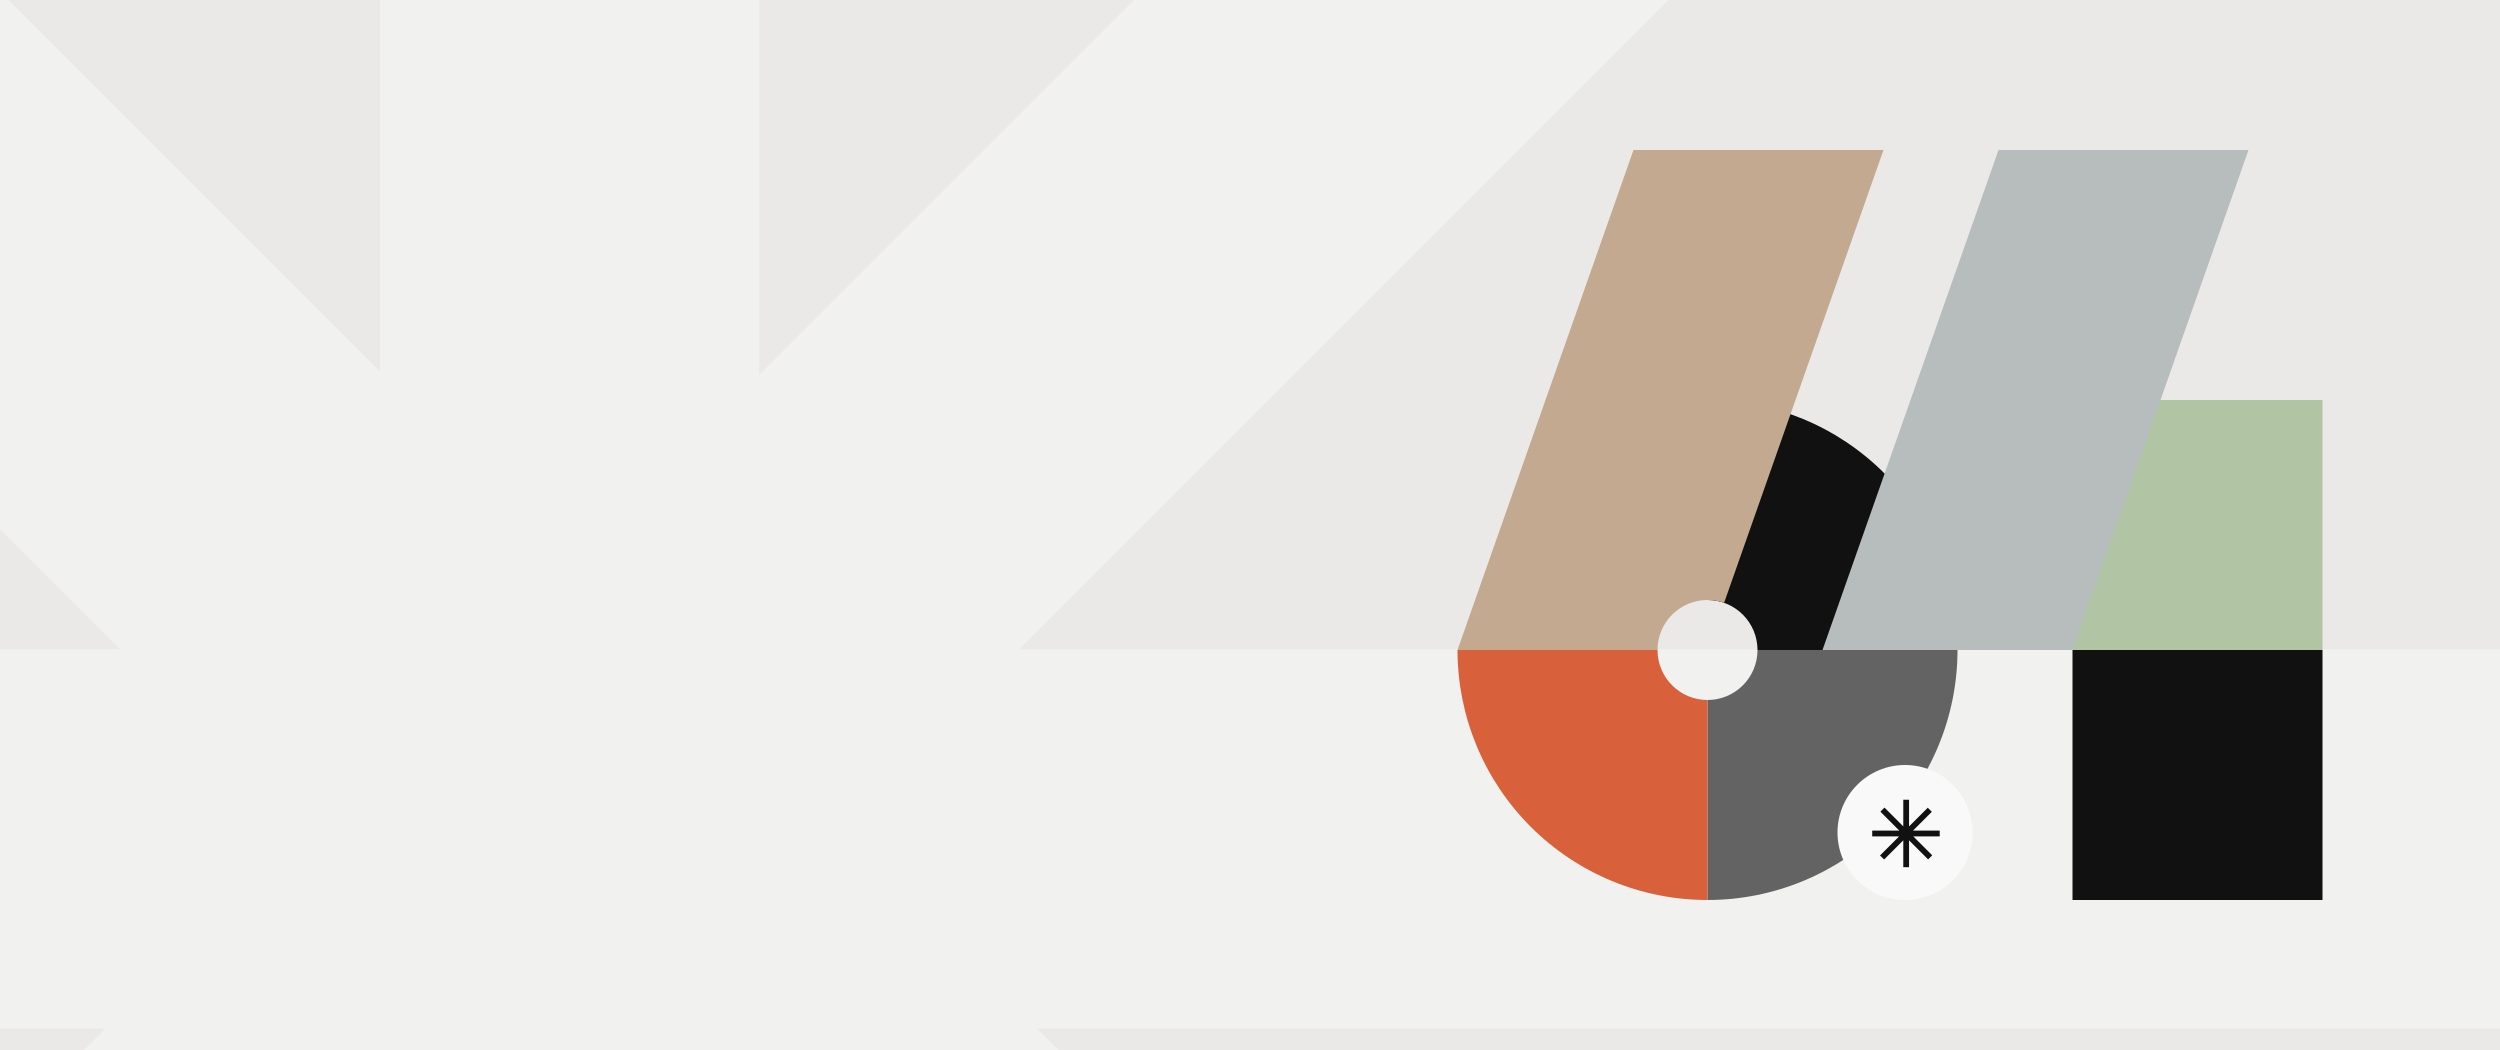
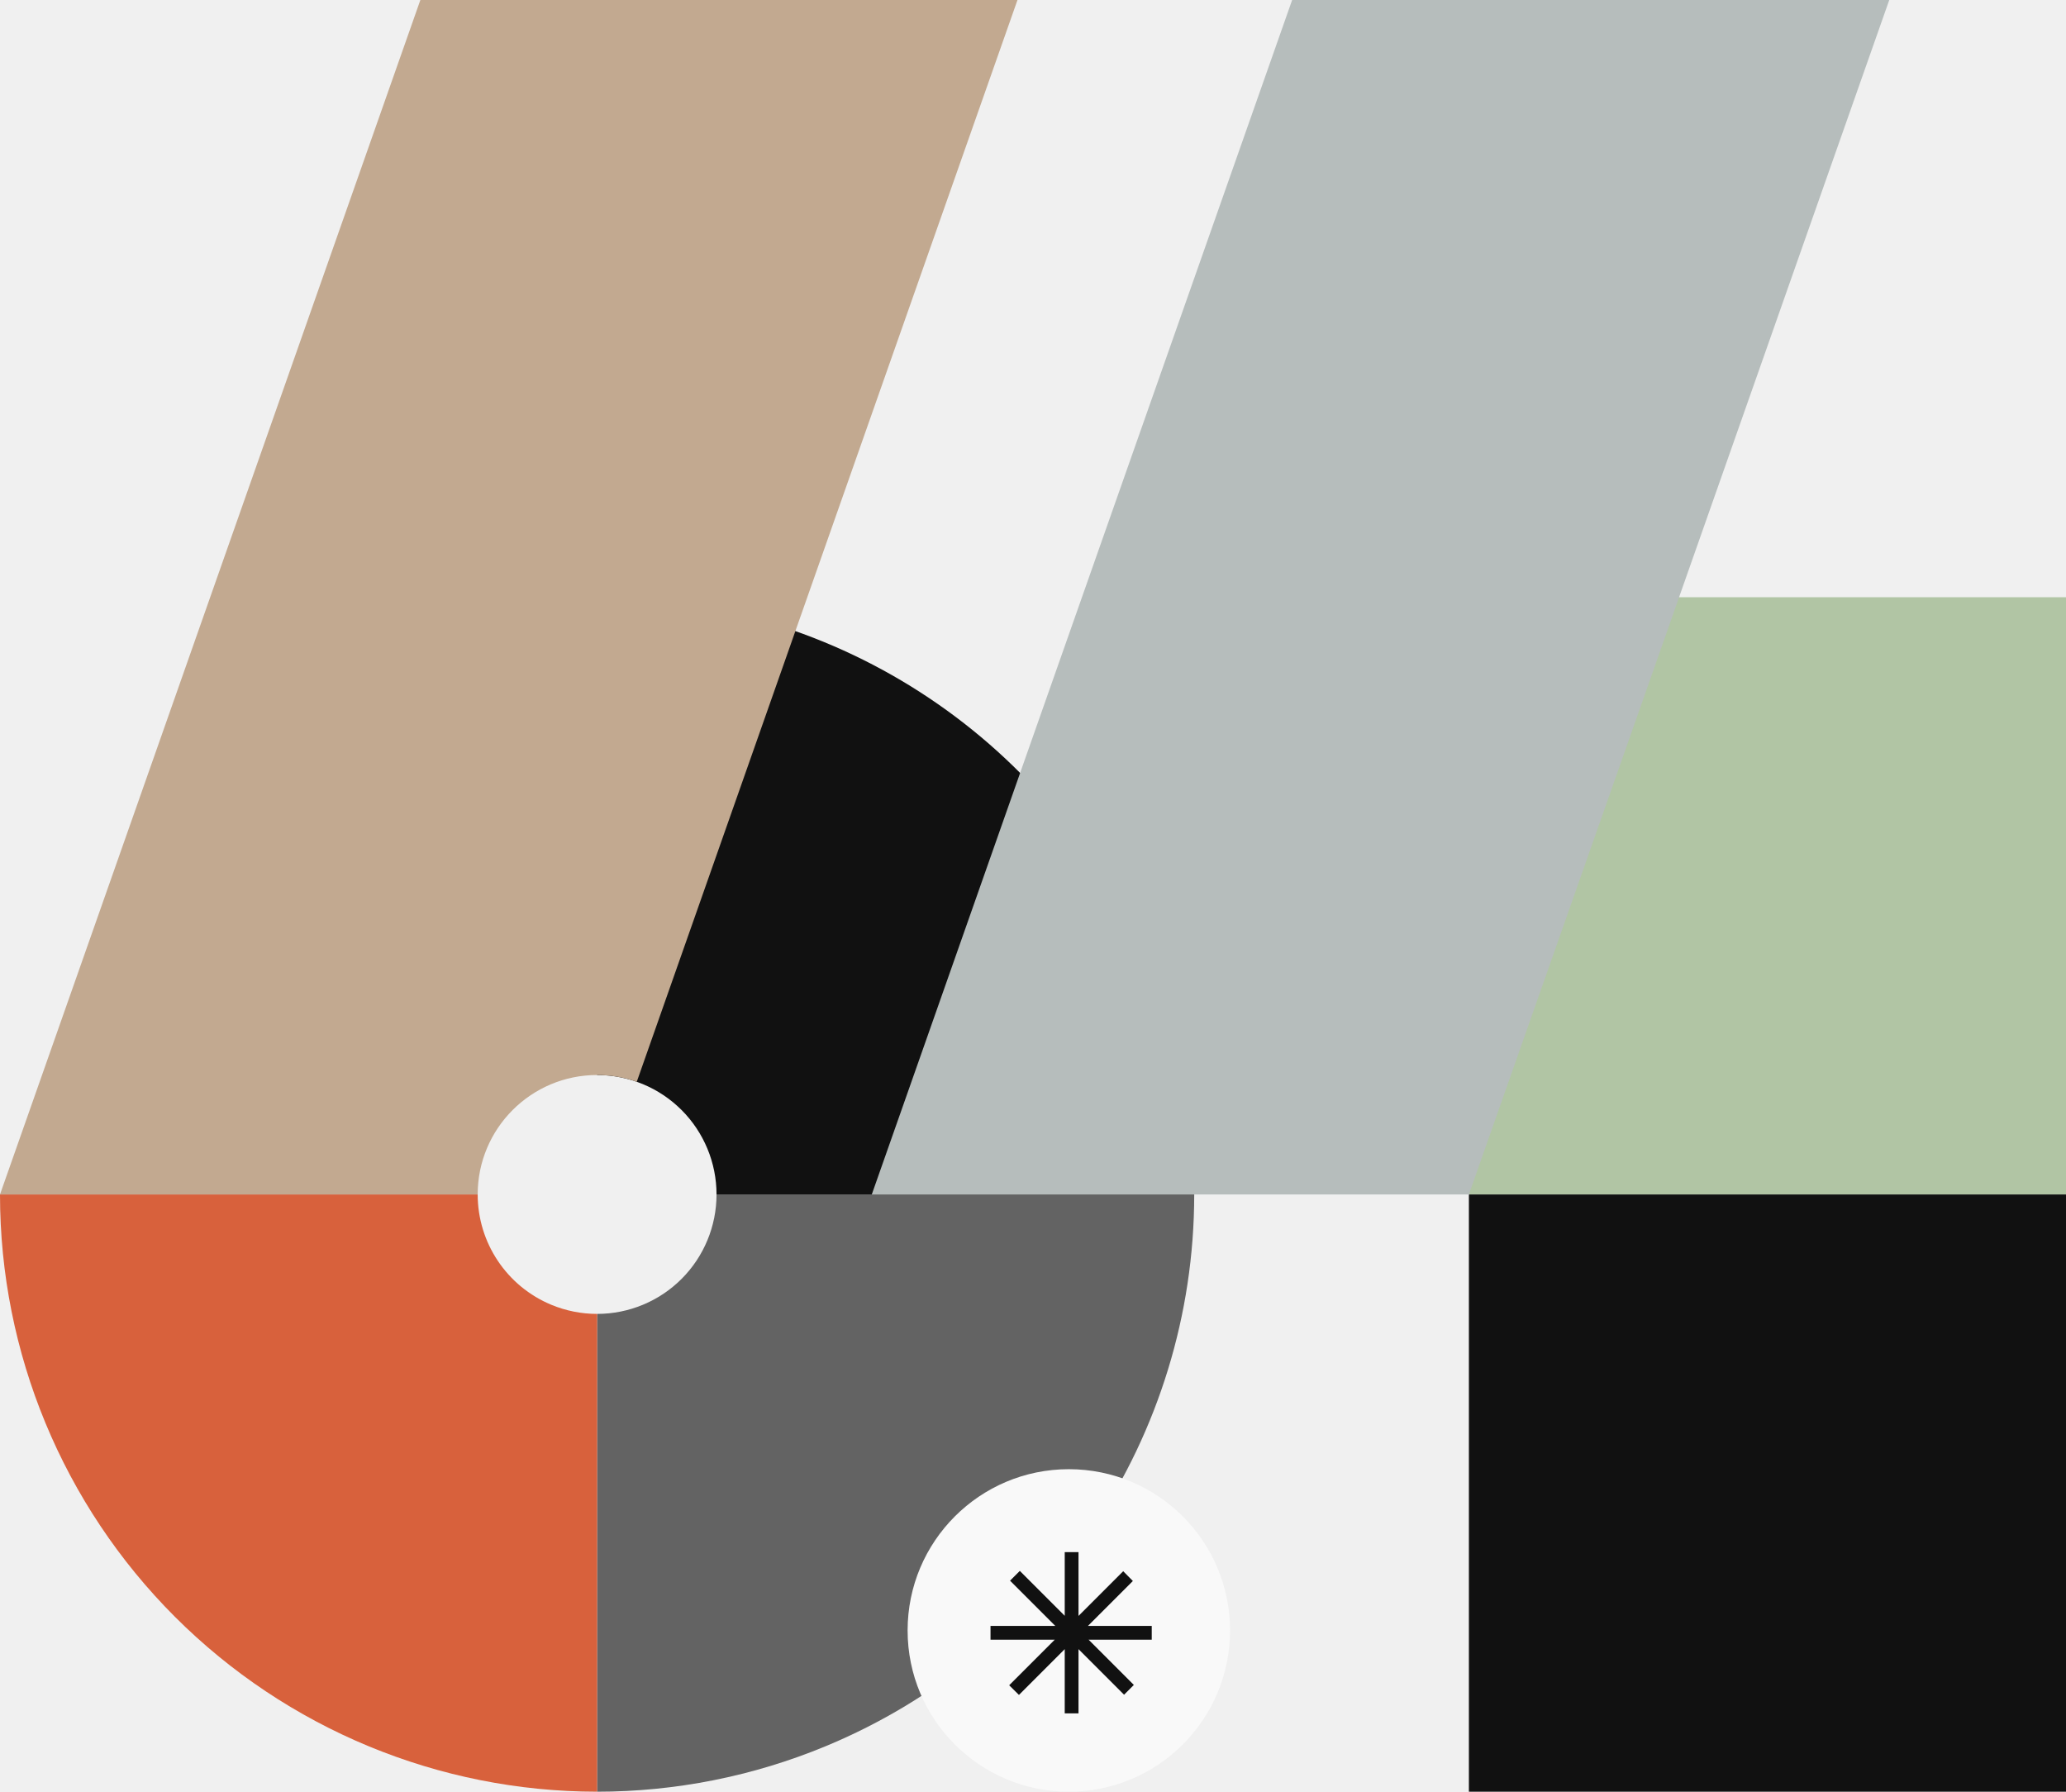
- <svg xmlns="http://www.w3.org/2000/svg" width="1000" height="420" viewBox="0 0 1000 420" fill="none">
-   <g clip-path="url(#clip0_945_5586)">
-     <rect width="1000" height="420" fill="#EAE9E7" />
-     <path d="M303.711 -552.516V149.852L795.846 -342.283L902.156 -234.778L407.632 259.746H1110V411.448H414.799L912.907 909.556L805.402 1017.06L303.711 515.37V1222.52H152.009V515.37L-352.071 1019.45L-459.577 913.139L42.115 411.448H-665.031V259.746H48.087L-450.021 -238.361L-342.515 -345.867L152.009 148.657V-552.516H303.711Z" fill="white" fill-opacity="0.35" />
-     <path d="M783 260C783 273.132 780.413 286.136 775.388 298.268C770.362 310.401 762.997 321.425 753.711 330.711C744.425 339.997 733.401 347.362 721.268 352.388C709.136 357.413 696.132 360 683 360L683 280C685.626 280 688.227 279.483 690.654 278.478C693.08 277.472 695.285 275.999 697.142 274.142C698.999 272.285 700.472 270.08 701.478 267.654C702.483 265.227 703 262.626 703 260H783Z" fill="#636363" />
-     <path d="M683 160C696.132 160 709.136 162.587 721.268 167.612C733.401 172.638 744.425 180.003 753.711 189.289C762.997 198.575 770.362 209.599 775.388 221.732C780.413 233.864 783 246.868 783 260L703 260C703 257.374 702.483 254.773 701.478 252.346C700.472 249.92 698.999 247.715 697.142 245.858C695.285 244.001 693.08 242.528 690.654 241.522C688.227 240.517 685.626 240 683 240V160Z" fill="#111111" />
-     <path d="M683 360C669.868 360 656.864 357.413 644.732 352.388C632.599 347.362 621.575 339.996 612.289 330.711C603.003 321.425 595.637 310.401 590.612 298.268C585.587 286.136 583 273.132 583 260L663 260C663 262.626 663.517 265.227 664.522 267.654C665.527 270.08 667.001 272.285 668.858 274.142C670.715 275.999 672.92 277.472 675.346 278.478C677.773 279.483 680.374 280 683 280L683 360Z" fill="#D8613C" />
-     <path fill-rule="evenodd" clip-rule="evenodd" d="M753.4 60H653.4L583 260L663 260C663 248.954 671.954 240 683 240C685.329 240 687.564 240.398 689.642 241.129L753.4 60Z" fill="#C2A990" />
-     <rect x="829" y="160" width="100" height="100" fill="#B1C5A4" />
-     <rect x="829" y="260" width="100" height="100" fill="#111111" />
-     <path d="M799.4 60H899.4L829 260H729L799.4 60Z" fill="#B6BDBC" />
-     <circle cx="762" cy="333" r="27" fill="#F9F9F9" />
-     <path d="M763.621 319.886V330.569L771.107 323.084L772.724 324.719L765.202 332.241H775.886V334.549H765.311L772.888 342.125L771.252 343.761L763.621 336.129V346.886H761.314V336.129L753.646 343.797L752.011 342.18L759.642 334.549H748.886V332.241H759.733L752.156 324.664L753.792 323.029L761.314 330.551V319.886H763.621Z" fill="#111111" />
-   </g>
-   <defs>
-     <clipPath id="clip0_945_5586">
-       <rect width="1000" height="420" fill="white" />
-     </clipPath>
-   </defs>
+ <svg xmlns="http://www.w3.org/2000/svg" width="346" height="300" fill="none" viewBox="0 0 346 300">
+   <path fill="#636363" d="M200 200a100.006 100.006 0 0 1-61.732 92.388A100.006 100.006 0 0 1 100 300v-80a20.006 20.006 0 0 0 14.142-5.858A20.006 20.006 0 0 0 120 200h80Z" />
+   <path fill="#111" d="M100 100a100.006 100.006 0 0 1 92.388 61.732A100.006 100.006 0 0 1 200 200h-80a20.006 20.006 0 0 0-5.858-14.142A20.006 20.006 0 0 0 100 180v-80Z" />
+   <path fill="#D8613C" d="M100 300a100.01 100.01 0 0 1-70.71-29.289A100 100 0 0 1 0 200h80a20.005 20.005 0 0 0 12.346 18.478A20.002 20.002 0 0 0 100 220v80Z" />
+   <path fill="#C2A990" fill-rule="evenodd" d="M170.4 0h-100L0 200h80c0-11.046 8.954-20 20-20 2.329 0 4.564.398 6.642 1.129L170.4 0Z" clip-rule="evenodd" />
+   <path fill="#B1C5A4" d="M246 100h100v100H246z" />
+   <path fill="#111" d="M246 200h100v100H246z" />
+   <path fill="#B6BDBC" d="M216.4 0h100L246 200H146L216.4 0Z" />
+   <circle cx="179" cy="273" r="27" fill="#F9F9F9" />
+   <path fill="#111" d="M180.621 259.886v10.683l7.486-7.485 1.617 1.635-7.522 7.522h10.684v2.308h-10.575l7.577 7.576-1.636 1.636-7.631-7.632v10.757h-2.307v-10.757l-7.668 7.668-1.635-1.617 7.631-7.631h-10.756v-2.308h10.847l-7.577-7.577 1.636-1.635 7.522 7.522v-10.665h2.307Z" />
</svg>
